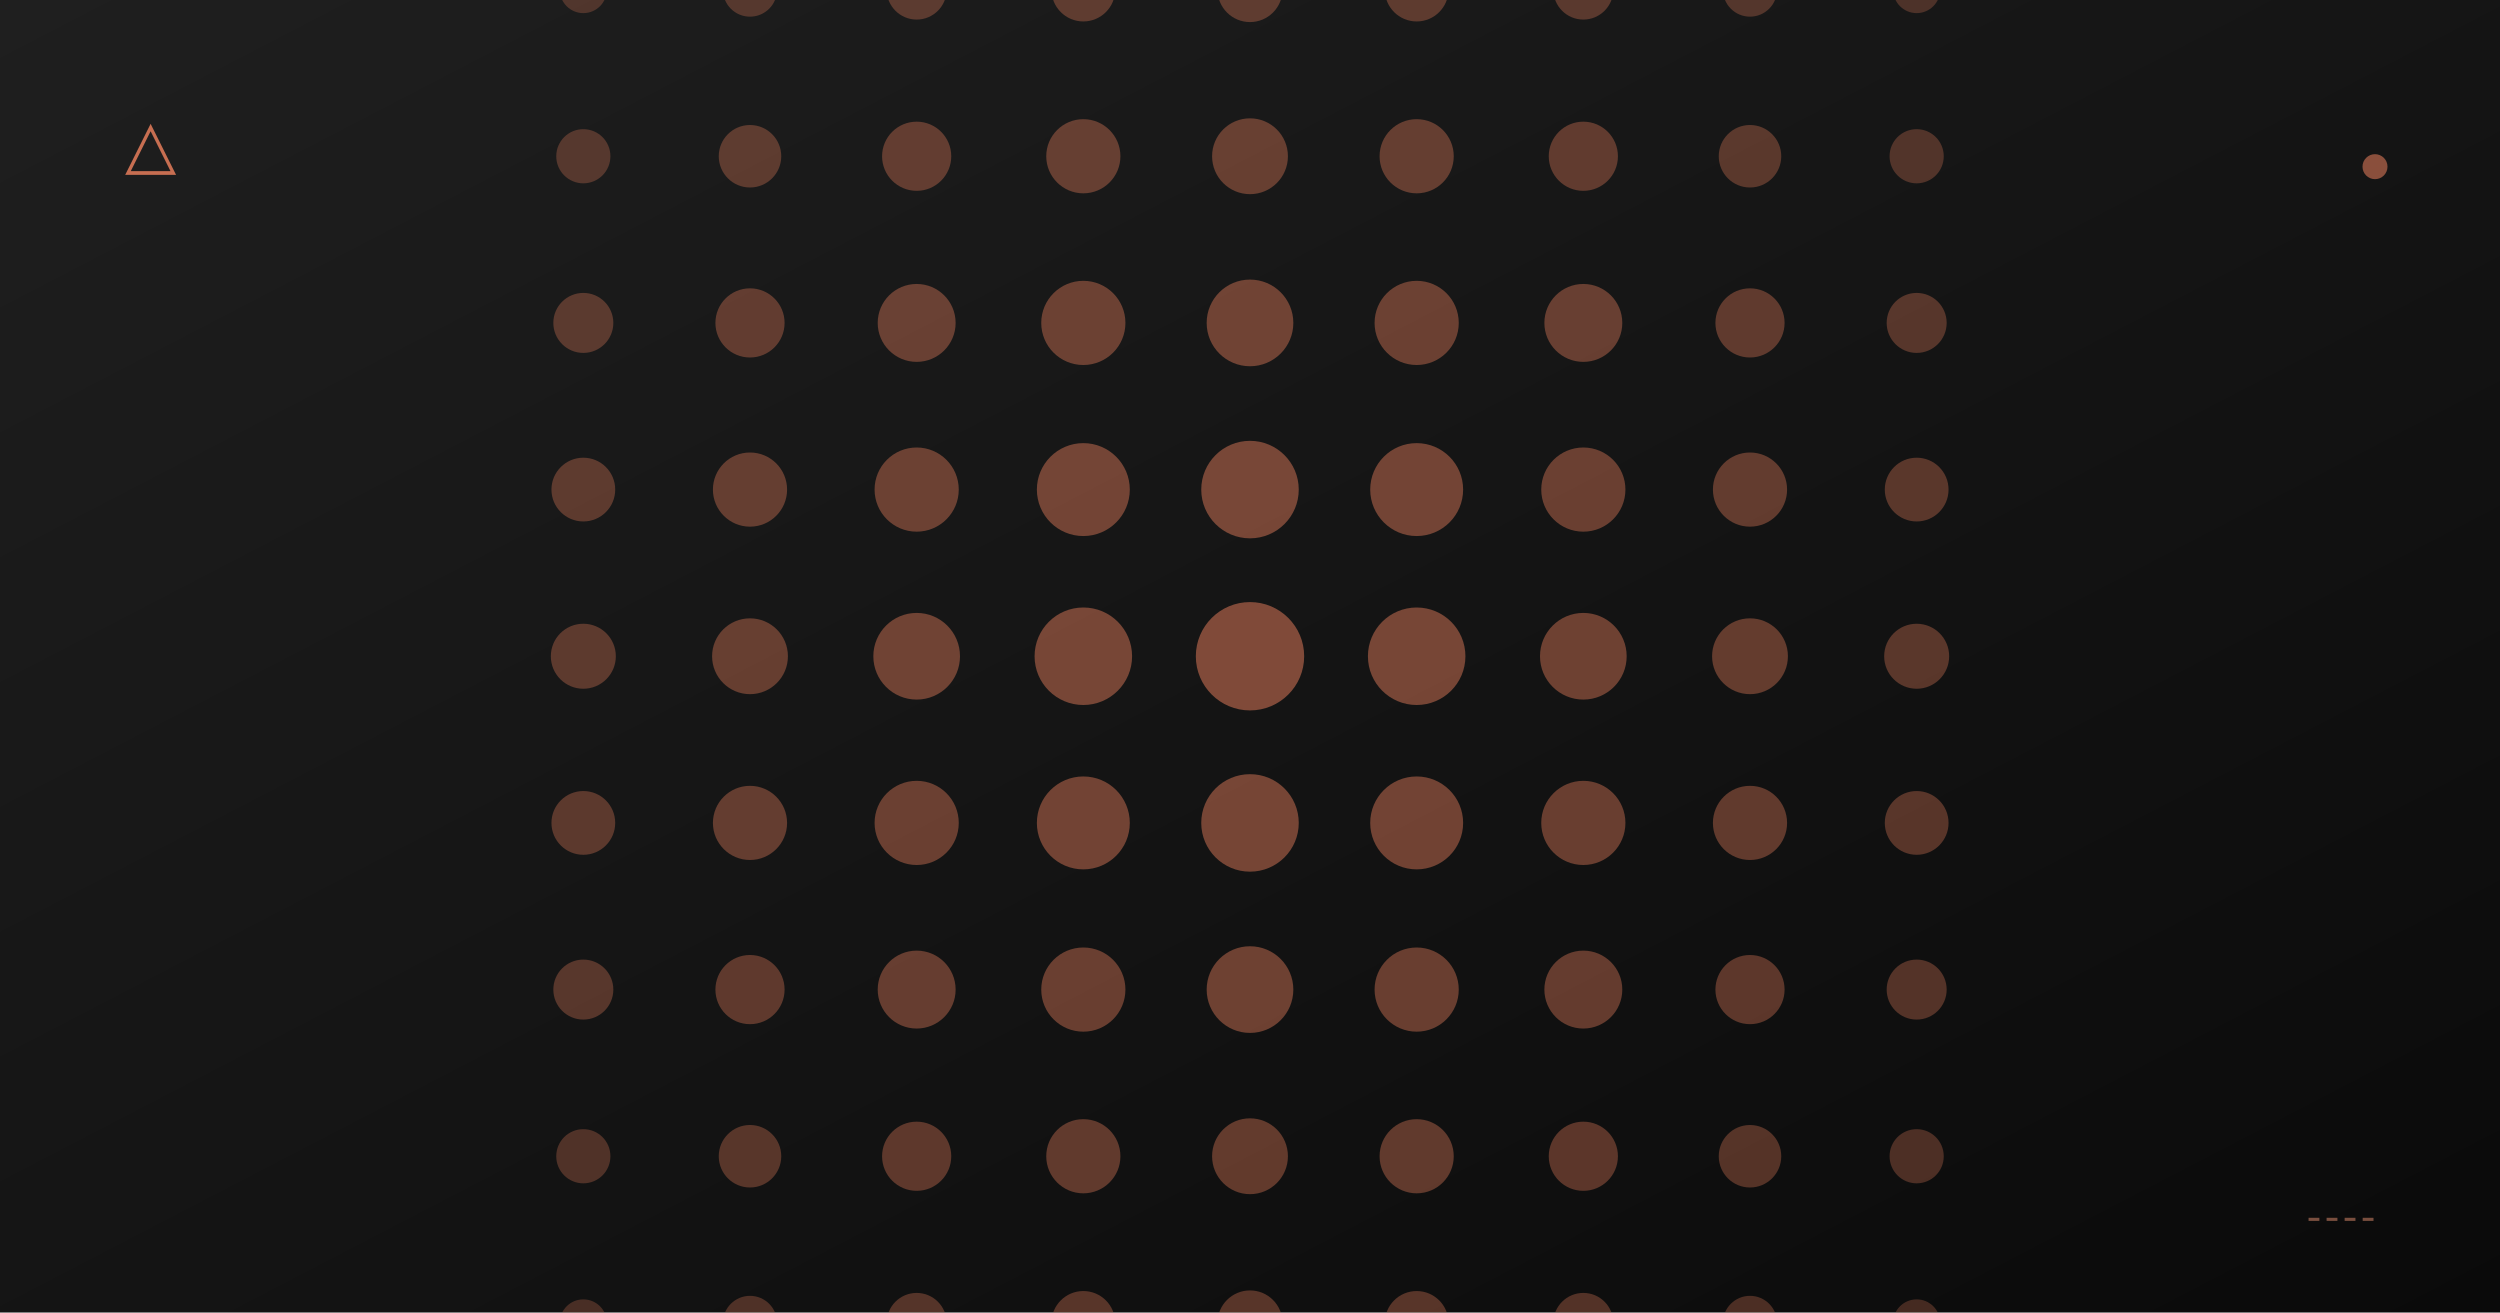
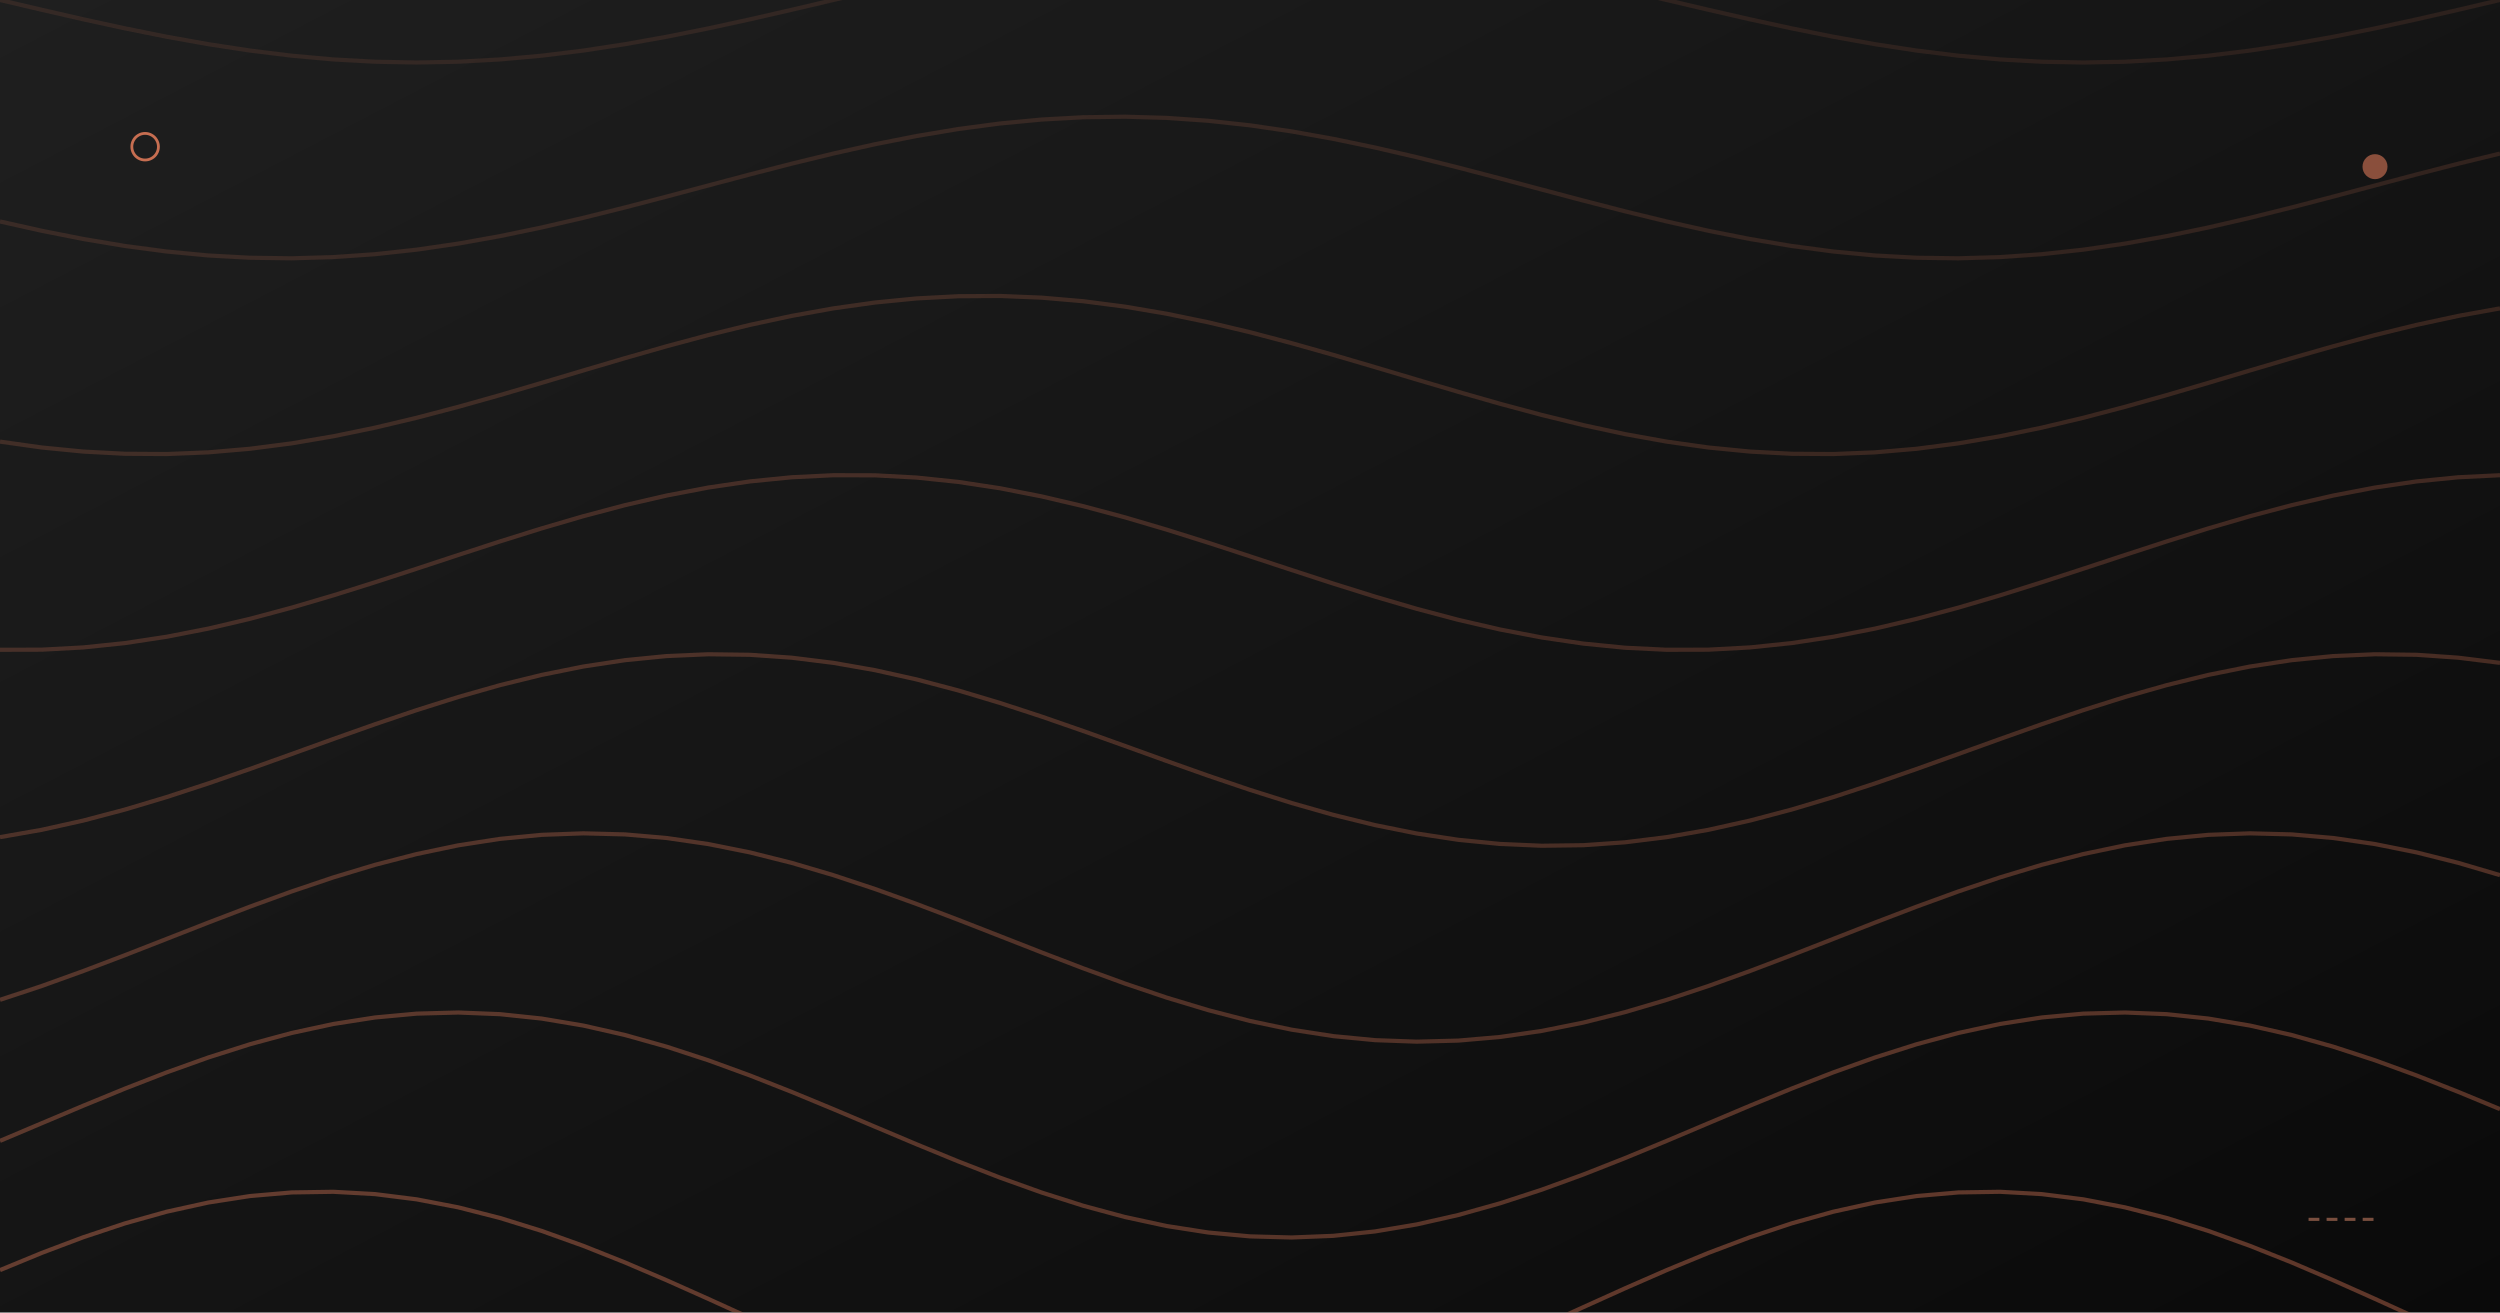
<svg xmlns="http://www.w3.org/2000/svg" viewBox="0 0 1200 630" width="1200" height="630" preserveAspectRatio="xMidYMid slice">
  <defs>
    <linearGradient id="bg-amber-2796796842" x1="0%" y1="0%" x2="100%" y2="100%">
      <stop offset="0%" stop-color="#1F1F1F" />
      <stop offset="100%" stop-color="#0A0A0A" />
    </linearGradient>
  </defs>
  <rect width="1200" height="630" fill="url(#bg-amber-2796796842)" />
-   <circle cx="280.0" cy="-5.0" r="11.3" fill="#D97757" opacity="0.28" />
-   <circle cx="360.0" cy="-5.0" r="13.0" fill="#D97757" opacity="0.31" />
-   <circle cx="440.0" cy="-5.0" r="14.4" fill="#D97757" opacity="0.34" />
-   <circle cx="520.0" cy="-5.0" r="15.3" fill="#D97757" opacity="0.36" />
-   <circle cx="600.0" cy="-5.0" r="15.6" fill="#D97757" opacity="0.36" />
-   <circle cx="680.0" cy="-5.0" r="15.3" fill="#D97757" opacity="0.36" />
-   <circle cx="760.0" cy="-5.0" r="14.4" fill="#D97757" opacity="0.34" />
-   <circle cx="840.0" cy="-5.0" r="13.0" fill="#D97757" opacity="0.31" />
-   <circle cx="920.0" cy="-5.0" r="11.3" fill="#D97757" opacity="0.28" />
-   <circle cx="280.0" cy="75.0" r="13.0" fill="#D97757" opacity="0.31" />
-   <circle cx="360.0" cy="75.0" r="15.0" fill="#D97757" opacity="0.35" />
-   <circle cx="440.0" cy="75.0" r="16.6" fill="#D97757" opacity="0.38" />
-   <circle cx="520.0" cy="75.0" r="17.8" fill="#D97757" opacity="0.40" />
-   <circle cx="600.0" cy="75.0" r="18.2" fill="#D97757" opacity="0.41" />
-   <circle cx="680.0" cy="75.0" r="17.8" fill="#D97757" opacity="0.40" />
-   <circle cx="760.0" cy="75.0" r="16.6" fill="#D97757" opacity="0.38" />
-   <circle cx="840.0" cy="75.0" r="15.0" fill="#D97757" opacity="0.35" />
-   <circle cx="920.0" cy="75.0" r="13.0" fill="#D97757" opacity="0.31" />
-   <circle cx="280.0" cy="155.0" r="14.4" fill="#D97757" opacity="0.34" />
-   <circle cx="360.0" cy="155.0" r="16.6" fill="#D97757" opacity="0.38" />
-   <circle cx="440.0" cy="155.0" r="18.7" fill="#D97757" opacity="0.42" />
-   <circle cx="520.0" cy="155.0" r="20.2" fill="#D97757" opacity="0.44" />
-   <circle cx="600.0" cy="155.0" r="20.8" fill="#D97757" opacity="0.46" />
-   <circle cx="680.0" cy="155.0" r="20.2" fill="#D97757" opacity="0.44" />
-   <circle cx="760.0" cy="155.0" r="18.7" fill="#D97757" opacity="0.42" />
-   <circle cx="840.0" cy="155.0" r="16.6" fill="#D97757" opacity="0.38" />
-   <circle cx="920.0" cy="155.0" r="14.4" fill="#D97757" opacity="0.34" />
-   <circle cx="280.0" cy="235.0" r="15.3" fill="#D97757" opacity="0.36" />
-   <circle cx="360.0" cy="235.0" r="17.8" fill="#D97757" opacity="0.40" />
-   <circle cx="440.0" cy="235.0" r="20.2" fill="#D97757" opacity="0.44" />
-   <circle cx="520.0" cy="235.0" r="22.3" fill="#D97757" opacity="0.48" />
-   <circle cx="600.0" cy="235.0" r="23.4" fill="#D97757" opacity="0.50" />
-   <circle cx="680.0" cy="235.0" r="22.3" fill="#D97757" opacity="0.48" />
-   <circle cx="760.0" cy="235.0" r="20.2" fill="#D97757" opacity="0.44" />
-   <circle cx="840.0" cy="235.0" r="17.8" fill="#D97757" opacity="0.40" />
-   <circle cx="920.0" cy="235.0" r="15.3" fill="#D97757" opacity="0.36" />
-   <circle cx="280.0" cy="315.0" r="15.6" fill="#D97757" opacity="0.36" />
-   <circle cx="360.0" cy="315.0" r="18.2" fill="#D97757" opacity="0.41" />
-   <circle cx="440.0" cy="315.0" r="20.8" fill="#D97757" opacity="0.46" />
-   <circle cx="520.0" cy="315.0" r="23.4" fill="#D97757" opacity="0.50" />
-   <circle cx="600.0" cy="315.0" r="26.0" fill="#D97757" opacity="0.55" />
-   <circle cx="680.0" cy="315.0" r="23.4" fill="#D97757" opacity="0.50" />
-   <circle cx="760.0" cy="315.0" r="20.8" fill="#D97757" opacity="0.46" />
-   <circle cx="840.0" cy="315.0" r="18.2" fill="#D97757" opacity="0.41" />
-   <circle cx="920.0" cy="315.0" r="15.6" fill="#D97757" opacity="0.36" />
-   <circle cx="280.0" cy="395.0" r="15.3" fill="#D97757" opacity="0.36" />
-   <circle cx="360.0" cy="395.0" r="17.8" fill="#D97757" opacity="0.40" />
-   <circle cx="440.0" cy="395.0" r="20.2" fill="#D97757" opacity="0.44" />
-   <circle cx="520.0" cy="395.0" r="22.3" fill="#D97757" opacity="0.48" />
-   <circle cx="600.0" cy="395.0" r="23.4" fill="#D97757" opacity="0.50" />
-   <circle cx="680.0" cy="395.0" r="22.3" fill="#D97757" opacity="0.48" />
-   <circle cx="760.0" cy="395.0" r="20.2" fill="#D97757" opacity="0.44" />
-   <circle cx="840.0" cy="395.0" r="17.8" fill="#D97757" opacity="0.40" />
-   <circle cx="920.0" cy="395.0" r="15.3" fill="#D97757" opacity="0.36" />
-   <circle cx="280.0" cy="475.0" r="14.4" fill="#D97757" opacity="0.34" />
-   <circle cx="360.0" cy="475.0" r="16.6" fill="#D97757" opacity="0.38" />
-   <circle cx="440.0" cy="475.0" r="18.7" fill="#D97757" opacity="0.42" />
-   <circle cx="520.0" cy="475.0" r="20.2" fill="#D97757" opacity="0.44" />
-   <circle cx="600.0" cy="475.0" r="20.8" fill="#D97757" opacity="0.46" />
-   <circle cx="680.0" cy="475.0" r="20.2" fill="#D97757" opacity="0.44" />
-   <circle cx="760.0" cy="475.0" r="18.7" fill="#D97757" opacity="0.42" />
-   <circle cx="840.0" cy="475.0" r="16.6" fill="#D97757" opacity="0.38" />
-   <circle cx="920.0" cy="475.0" r="14.4" fill="#D97757" opacity="0.34" />
-   <circle cx="280.0" cy="555.0" r="13.0" fill="#D97757" opacity="0.31" />
-   <circle cx="360.0" cy="555.0" r="15.0" fill="#D97757" opacity="0.35" />
-   <circle cx="440.0" cy="555.0" r="16.6" fill="#D97757" opacity="0.38" />
-   <circle cx="520.0" cy="555.0" r="17.8" fill="#D97757" opacity="0.40" />
-   <circle cx="600.0" cy="555.0" r="18.2" fill="#D97757" opacity="0.41" />
-   <circle cx="680.0" cy="555.0" r="17.8" fill="#D97757" opacity="0.40" />
-   <circle cx="760.0" cy="555.0" r="16.6" fill="#D97757" opacity="0.38" />
-   <circle cx="840.0" cy="555.0" r="15.0" fill="#D97757" opacity="0.35" />
-   <circle cx="920.0" cy="555.0" r="13.0" fill="#D97757" opacity="0.31" />
-   <circle cx="280.0" cy="635.0" r="11.3" fill="#D97757" opacity="0.28" />
-   <circle cx="360.0" cy="635.0" r="13.0" fill="#D97757" opacity="0.31" />
-   <circle cx="440.0" cy="635.0" r="14.4" fill="#D97757" opacity="0.34" />
-   <circle cx="520.0" cy="635.0" r="15.3" fill="#D97757" opacity="0.36" />
-   <circle cx="600.0" cy="635.0" r="15.6" fill="#D97757" opacity="0.36" />
-   <circle cx="680.0" cy="635.0" r="15.3" fill="#D97757" opacity="0.36" />
-   <circle cx="760.0" cy="635.0" r="14.4" fill="#D97757" opacity="0.34" />
-   <circle cx="840.0" cy="635.0" r="13.0" fill="#D97757" opacity="0.31" />
-   <circle cx="920.0" cy="635.0" r="11.3" fill="#D97757" opacity="0.28" />
-   <text x="60" y="80" font-family="Georgia, 'Times New Roman', serif" font-size="32" fill="#D97757" opacity="0.9">△</text>
+   <polyline points="0,0 20,4.693 40,9.271 60,13.62 80,17.634 100,21.213 120,24.271 140,26.73 160,28.532 180,29.631 200,30 220,29.631 240,28.532 260,26.73 280,24.271 300,21.213 320,17.634 340,13.62 360,9.271 380,4.693 400,3.67394039744206e-15 420,-4.693 440,-9.271 460,-13.62 480,-17.634 500,-21.213 520,-24.271 540,-26.73 560,-28.532 580,-29.631 600,-30 620,-29.631 640,-28.532 660,-26.73 680,-24.271 700,-21.213 720,-17.634 740,-13.62 760,-9.271 780,-4.693 800,-7.34788079488412e-15 820,4.693 840,9.271 860,13.62 880,17.634 900,21.213 920,24.271 940,26.73 960,28.532 980,29.631 1000,30 1020,29.631 1040,28.532 1060,26.73 1080,24.271 1100,21.213 1120,17.634 1140,13.62 1160,9.271 1180,4.693 1200,1.1021821192326178e-14" fill="none" stroke="#D97757" stroke-width="2" opacity="0.12" />
+   <polyline points="0,106.3 20,110.767 40,114.723 60,118.07 80,120.726 100,122.625 120,123.72 140,123.986 160,123.415 180,122.02 200,119.838 220,116.92 240,113.34 260,109.185 280,104.558 300,99.572 320,94.351 340,89.022 360,83.718 380,78.568 400,73.7 420,69.233 440,65.277 460,61.93 480,59.274 500,57.375 520,56.28 540,56.014 560,56.585 580,57.98 600,60.162 620,63.08 640,66.66 660,70.815 680,75.442 700,80.428 720,85.649 740,90.978 760,96.282 780,101.432 800,106.3 820,110.767 840,114.723 860,118.07 880,120.726 900,122.625 920,123.72 940,123.986 960,123.415 980,122.02 1000,119.838 1020,116.92 1040,113.34 1060,109.185 1080,104.558 1100,99.572 1120,94.351 1140,89.022 1160,83.718 1180,78.568 1200,73.7" fill="none" stroke="#D97757" stroke-width="2" opacity="0.16" />
+   <polyline points="0,211.976 20,214.794 40,216.755 60,217.812 80,217.937 100,217.128 120,215.405 140,212.81 160,209.408 180,205.281 200,200.531 220,195.277 240,189.646 260,183.777 280,177.815 300,171.908 320,166.199 340,160.83 360,155.934 380,151.63 400,148.024 420,145.206 440,143.245 460,142.188 480,142.063 500,142.872 520,144.595 540,147.19 560,150.592 580,154.719 600,159.469 620,164.723 640,170.354 660,176.223 680,182.185 700,188.092 720,193.801 740,199.17 760,204.066 780,208.37 800,211.976 820,214.794 840,216.755 860,217.812 880,217.937 900,217.128 920,215.405 940,212.81 960,209.408 980,205.281 1000,200.531 1020,195.277 1040,189.646 1060,183.777 1080,177.815 1100,171.908 1120,166.199 1140,160.83 1160,155.934 1180,151.63 1200,148.024" fill="none" stroke="#D97757" stroke-width="2" opacity="0.20" />
+   <polyline points="0,311.895 20,311.844 40,310.762 60,308.677 80,305.64 100,301.725 120,297.029 140,291.667 160,285.772 180,279.488 200,272.971 220,266.381 240,259.879 260,253.627 280,247.778 300,242.477 320,237.853 340,234.02 360,231.074 380,229.086 400,228.105 420,228.156 440,229.238 460,231.323 480,234.36 500,238.275 520,242.971 540,248.333 560,254.228 580,260.512 600,267.029 620,273.619 640,280.121 660,286.373 680,292.222 700,297.523 720,302.147 740,305.98 760,308.926 780,310.914 800,311.895 820,311.844 840,310.762 860,308.677 880,305.64 900,301.725 920,297.029 940,291.667 960,285.772 980,279.488 1000,272.971 1020,266.381 1040,259.879 1060,253.627 1080,247.778 1100,242.477 1120,237.853 1140,234.02 1160,231.074 1180,229.086 1200,228.105" fill="none" stroke="#D97757" stroke-width="2" opacity="0.24" />
+   <polyline points="0,401.828 20,398.318 40,393.865 60,388.578 80,382.587 100,376.041 120,369.099 140,361.933 160,354.72 180,347.636 200,340.857 220,334.55 240,328.869 260,323.954 280,319.927 300,316.887 320,314.909 340,314.041 360,314.304 380,315.693 400,318.172 420,321.682 440,326.135 460,331.422 480,337.413 500,343.959 520,350.901 540,358.067 560,365.28 580,372.364 600,379.143 620,385.45 640,391.131 660,396.046 680,400.073 700,403.113 720,405.091 740,405.959 760,405.696 780,404.307 800,401.828 820,398.318 840,393.865 860,388.578 880,382.587 900,376.041 920,369.099 940,361.933 960,354.72 980,347.636 1000,340.857 1020,334.55 1040,328.869 1060,323.954 1080,319.927 1100,316.887 1120,314.909 1140,314.041 1160,314.304 1180,315.693 1200,318.172" fill="none" stroke="#D97757" stroke-width="2" opacity="0.28" />
+   <polyline points="0,479.924 20,473.289 40,466.081 60,458.477 80,450.664 100,442.834 120,435.182 140,427.894 160,421.15 180,415.117 200,409.943 220,405.755 240,402.656 260,400.724 280,400.004 300,400.516 320,402.246 340,405.152 360,409.163 380,414.178 400,420.076 420,426.711 440,433.919 460,441.523 480,449.336 500,457.166 520,464.818 540,472.106 560,478.85 580,484.883 600,490.057 620,494.245 640,497.344 660,499.276 680,499.996 700,499.484 720,497.754 740,494.848 760,490.837 780,485.822 800,479.924 820,473.289 840,466.081 860,458.477 880,450.664 900,442.834 920,435.182 940,427.894 960,421.15 980,415.117 1000,409.943 1020,405.755 1040,402.656 1060,400.724 1080,400.004 1100,400.516 1120,402.246 1140,405.152 1160,409.163 1180,414.178 1200,420.076" fill="none" stroke="#D97757" stroke-width="2" opacity="0.32" />
+   <polyline points="0,547.62 20,539.164 40,530.728 60,522.52 80,514.742 100,507.587 120,501.229 140,495.827 160,491.512 180,488.391 200,486.54 220,486.006 240,486.802 260,488.908 280,492.271 300,496.81 320,502.412 340,508.94 360,516.233 380,524.11 400,532.38 420,540.836 440,549.272 460,557.48 480,565.258 500,572.413 520,578.771 540,584.173 560,588.488 580,591.609 600,593.46 620,593.994 640,593.198 660,591.092 680,587.729 700,583.19 720,577.588 740,571.06 760,563.767 780,555.89 800,547.62 820,539.164 840,530.728 860,522.52 880,514.742 900,507.587 920,501.229 940,495.827 960,491.512 980,488.391 1000,486.54 1020,486.006 1040,486.802 1060,488.908 1080,492.271 1100,496.81 1120,502.412 1140,508.94 1160,516.233 1180,524.11 1200,532.38" fill="none" stroke="#D97757" stroke-width="2" opacity="0.36" />
+   <polyline points="0,609.655 20,601.408 40,593.866 60,587.214 80,581.615 100,577.207 120,574.1 140,572.369 160,572.057 180,573.171 200,575.686 220,579.537 240,584.631 260,590.842 280,598.017 300,605.98 320,614.535 340,623.47 360,632.566 380,641.598 400,650.345 420,658.592 440,666.134 460,672.786 480,678.385 500,682.793 520,685.9 540,687.631 560,687.943 580,686.829 600,684.314 620,680.463 640,675.369 660,669.158 680,661.983 700,654.02 720,645.465 740,636.53 760,627.434 780,618.402 800,609.655 820,601.408 840,593.866 860,587.214 880,581.615 900,577.207 920,574.1 940,572.369 960,572.057 980,573.171 1000,575.686 1020,579.537 1040,584.631 1060,590.842 1080,598.017 1100,605.98 1120,614.535 1140,623.47 1160,632.566 1180,641.598 1200,650.345" fill="none" stroke="#D97757" stroke-width="2" opacity="0.40" />
+   <text x="60" y="80" font-family="Georgia, 'Times New Roman', serif" font-size="32" fill="#D97757" opacity="0.9">○</text>
  <text x="1140" y="590" text-anchor="end" font-family="Georgia, 'Times New Roman', serif" font-size="20" fill="#E89271" opacity="0.5" letter-spacing="2">----</text>
  <circle cx="1140" cy="80" r="6" fill="#D97757" opacity="0.6" />
</svg>
